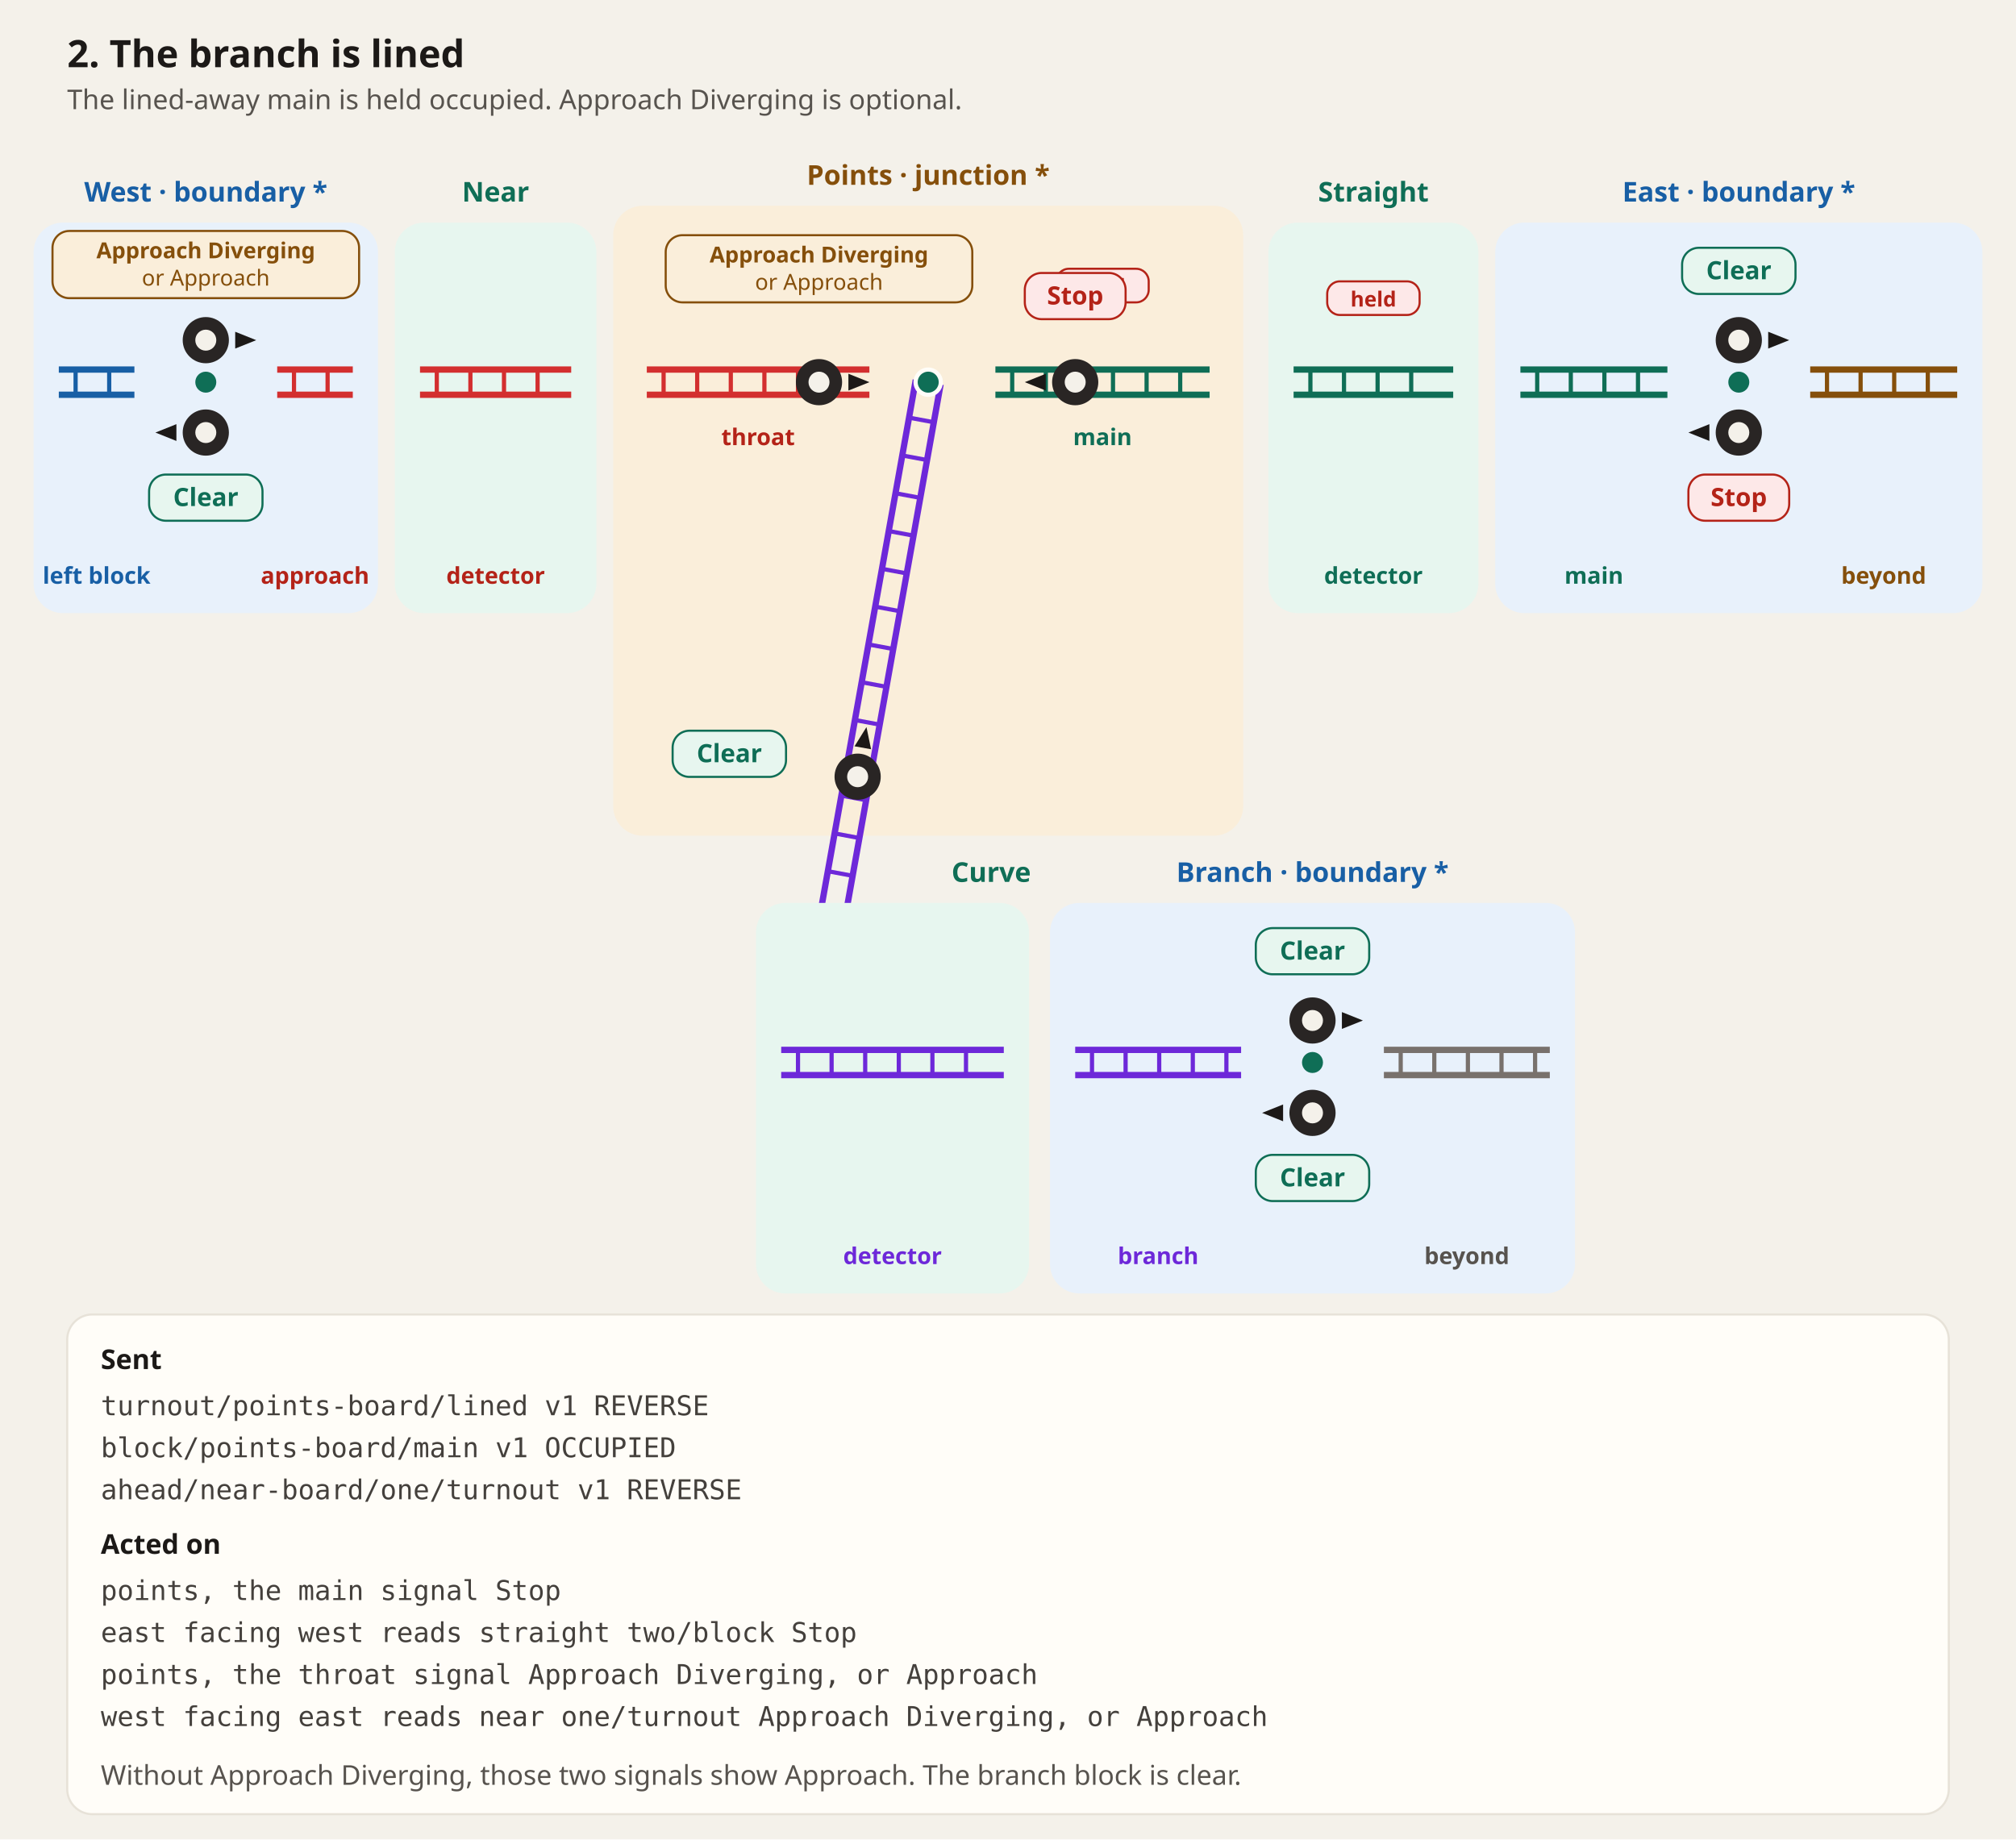
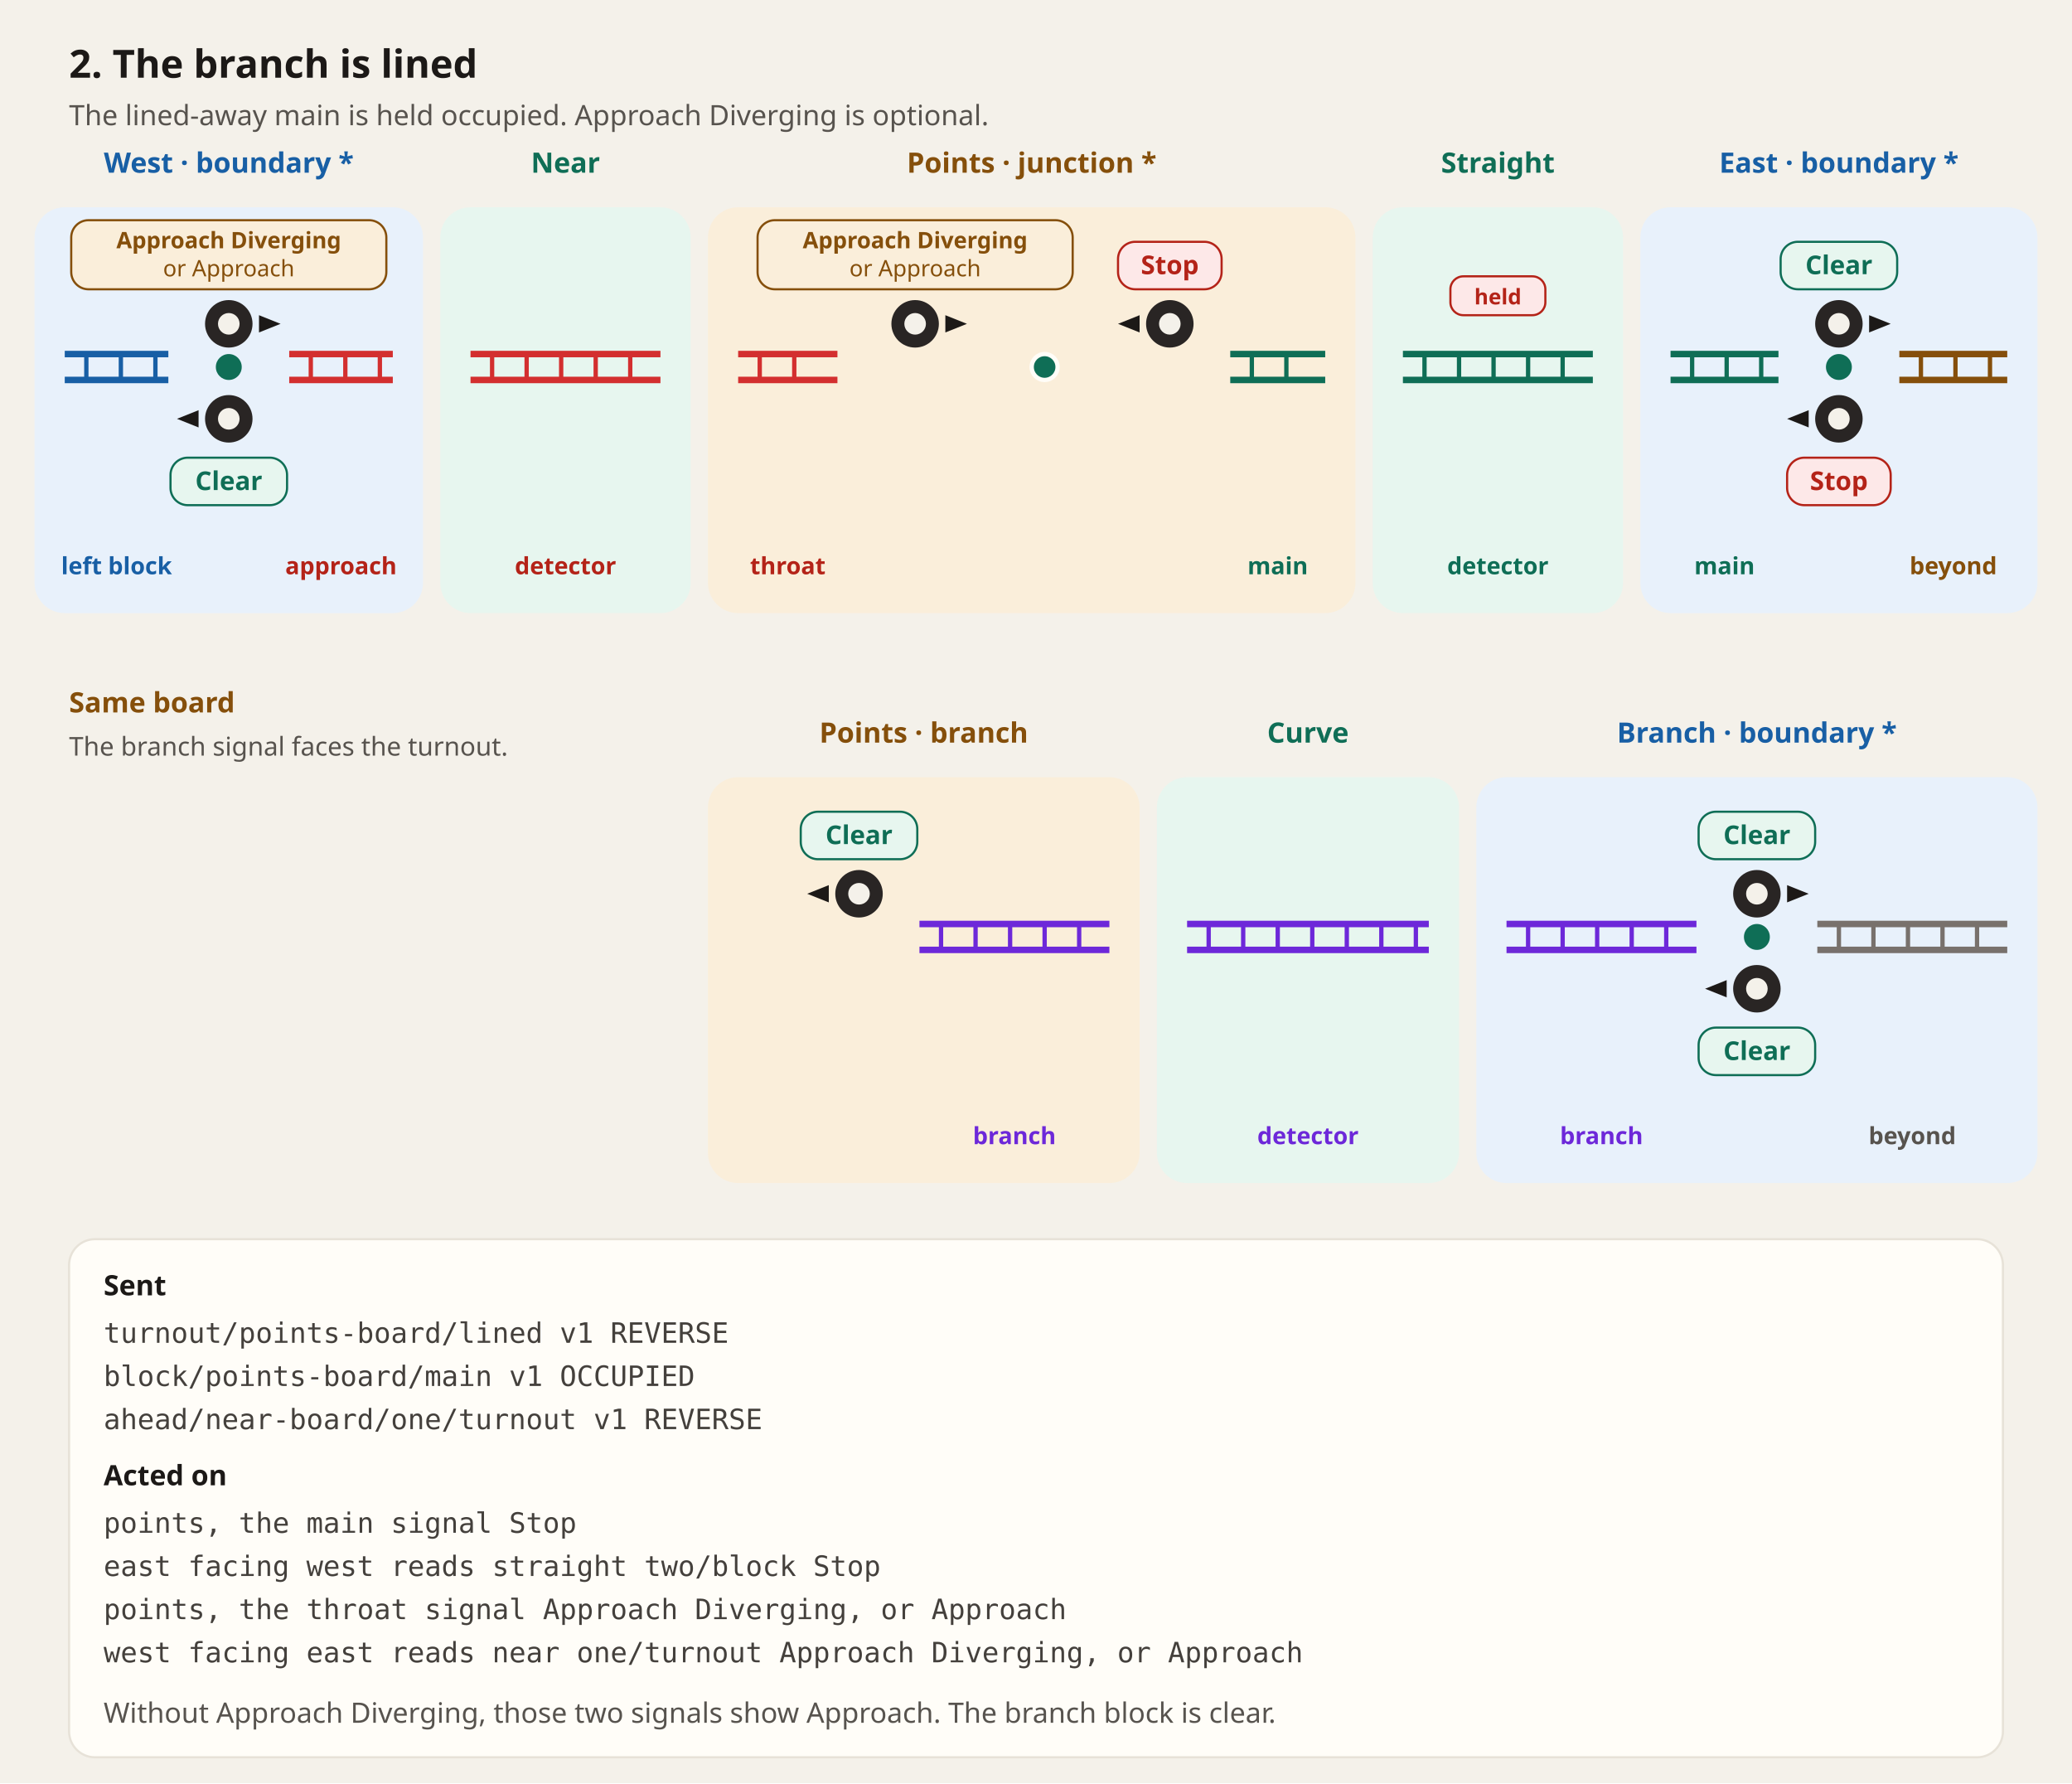
- <svg xmlns="http://www.w3.org/2000/svg" width="960" height="876" viewBox="0 0 960 876" role="img" aria-labelledby="title desc">
-   <rect width="960" height="876" fill="#f4f1ea" />
+ <svg xmlns="http://www.w3.org/2000/svg" width="960" height="826" viewBox="0 0 960 826" role="img" aria-labelledby="title desc">
+   <rect width="960" height="826" fill="#f4f1ea" />
  <g font-family="ui-sans-serif, system-ui, sans-serif" fill="#1c1917">
-     <text x="32" y="32" font-size="18" font-weight="600">2. The branch is lined</text>
-     <text x="32" y="52" fill="#57534e" font-size="13">The lined-away main is held occupied. Approach Diverging is optional.</text>
-     <rect x="16" y="106" width="164" height="186" rx="14" fill="#e8f1fb" />
-     <text x="98.0" y="96" text-anchor="middle" fill="#185fa5" font-size="13" font-weight="600">West · boundary *</text>
+     <text x="32" y="36" font-size="18" font-weight="600">2. The branch is lined</text>
+     <text x="32" y="58" fill="#57534e" font-size="13">The lined-away main is held occupied. Approach Diverging is optional.</text>
+     <rect x="16" y="96" width="180" height="188" rx="14" fill="#e8f1fb" />
+     <text x="106.0" y="80" text-anchor="middle" fill="#185fa5" font-size="13" font-weight="600">West · boundary *</text>
    <g stroke="#185fa5" stroke-width="3" stroke-linecap="butt">
-       <line x1="28.0" y1="176.0" x2="64.0" y2="176.0" />
-       <line x1="28.0" y1="188.0" x2="64.0" y2="188.0" />
+       <line x1="30.0" y1="164.0" x2="78.0" y2="164.0" />
+       <line x1="30.0" y1="176.0" x2="78.0" y2="176.0" />
    </g>
    <g stroke="#185fa5" stroke-width="2">
-       <line x1="36.0" y1="176.0" x2="36.0" y2="188.0" />
-       <line x1="52.0" y1="176.0" x2="52.0" y2="188.0" />
+       <line x1="40.0" y1="164.0" x2="40.0" y2="176.0" />
+       <line x1="56.0" y1="164.0" x2="56.0" y2="176.0" />
+       <line x1="72.0" y1="164.0" x2="72.0" y2="176.0" />
    </g>
    <g stroke="#d32f2f" stroke-width="3" stroke-linecap="butt">
-       <line x1="132.0" y1="176.0" x2="168.0" y2="176.0" />
-       <line x1="132.0" y1="188.0" x2="168.0" y2="188.0" />
+       <line x1="134.0" y1="164.0" x2="182.0" y2="164.0" />
+       <line x1="134.0" y1="176.0" x2="182.0" y2="176.0" />
    </g>
    <g stroke="#d32f2f" stroke-width="2">
-       <line x1="140.0" y1="176.0" x2="140.0" y2="188.0" />
-       <line x1="156.0" y1="176.0" x2="156.0" y2="188.0" />
-     </g>
-     <g transform="translate(98.0 162.0) scale(1 1)">
-       <circle cx="0" cy="0" r="11" fill="#292524" />
-       <circle cx="0" cy="0" r="5" fill="#f4f1ea" />
-       <polygon points="14,-4 24,0 14,4" fill="#1c1917" />
-     </g>
-     <g transform="translate(98.0 206.0) scale(-1 1)">
-       <circle cx="0" cy="0" r="11" fill="#292524" />
-       <circle cx="0" cy="0" r="5" fill="#f4f1ea" />
-       <polygon points="14,-4 24,0 14,4" fill="#1c1917" />
-     </g>
-     <circle cx="98.0" cy="182.0" r="5" fill="#0f6e56" />
-     <text x="46.0" y="278" text-anchor="middle" fill="#185fa5" font-size="11" font-weight="600">left block</text>
-     <text x="150.0" y="278" text-anchor="middle" fill="#b42318" font-size="11" font-weight="600">approach</text>
-     <rect x="25.0" y="110" width="146" height="32" rx="8" fill="#faeeda" stroke="#854f0b" />
-     <text x="98.0" y="123" text-anchor="middle" fill="#854f0b" font-size="10.5" font-weight="600">Approach Diverging</text>
-     <text x="98.0" y="136" text-anchor="middle" fill="#854f0b" font-size="10.5">or Approach</text>
-     <rect x="71.0" y="226" width="54" height="22" rx="8" fill="#e7f6ef" stroke="#0f6e56" />
-     <text x="98.0" y="241" text-anchor="middle" fill="#0f6e56" font-size="12" font-weight="600">Clear</text>
-     <rect x="188" y="106" width="96" height="186" rx="14" fill="#e7f6ef" />
-     <text x="236.0" y="96" text-anchor="middle" fill="#0f6e56" font-size="13" font-weight="600">Near</text>
+       <line x1="144.0" y1="164.0" x2="144.0" y2="176.0" />
+       <line x1="160.0" y1="164.0" x2="160.0" y2="176.0" />
+       <line x1="176.0" y1="164.0" x2="176.0" y2="176.0" />
+     </g>
+     <g transform="translate(106.0 150.0) scale(1 1)">
+       <circle cx="0" cy="0" r="11" fill="#292524" />
+       <circle cx="0" cy="0" r="5" fill="#f4f1ea" />
+       <polygon points="14,-4 24,0 14,4" fill="#1c1917" />
+     </g>
+     <g transform="translate(106.0 194.0) scale(-1 1)">
+       <circle cx="0" cy="0" r="11" fill="#292524" />
+       <circle cx="0" cy="0" r="5" fill="#f4f1ea" />
+       <polygon points="14,-4 24,0 14,4" fill="#1c1917" />
+     </g>
+     <circle cx="106.0" cy="170.0" r="6" fill="#0f6e56" />
+     <text x="54.0" y="266" text-anchor="middle" fill="#185fa5" font-size="11" font-weight="600">left block</text>
+     <text x="158.0" y="266" text-anchor="middle" fill="#b42318" font-size="11" font-weight="600">approach</text>
+     <rect x="33.0" y="102.0" width="146" height="32" rx="8" fill="#faeeda" stroke="#854f0b" />
+     <text x="106.0" y="115.0" text-anchor="middle" fill="#854f0b" font-size="10.5" font-weight="600">Approach Diverging</text>
+     <text x="106.0" y="128.0" text-anchor="middle" fill="#854f0b" font-size="10.5">or Approach</text>
+     <rect x="79.0" y="212.0" width="54" height="22" rx="8" fill="#e7f6ef" stroke="#0f6e56" />
+     <text x="106.0" y="227.0" text-anchor="middle" fill="#0f6e56" font-size="12" font-weight="600">Clear</text>
+     <rect x="204" y="96" width="116" height="188" rx="14" fill="#e7f6ef" />
+     <text x="262.0" y="80" text-anchor="middle" fill="#0f6e56" font-size="13" font-weight="600">Near</text>
    <g stroke="#d32f2f" stroke-width="3" stroke-linecap="butt">
-       <line x1="200.0" y1="176.0" x2="272.0" y2="176.0" />
-       <line x1="200.0" y1="188.0" x2="272.0" y2="188.0" />
+       <line x1="218.0" y1="164.0" x2="306.0" y2="164.0" />
+       <line x1="218.0" y1="176.0" x2="306.0" y2="176.0" />
    </g>
    <g stroke="#d32f2f" stroke-width="2">
-       <line x1="208.0" y1="176.0" x2="208.0" y2="188.0" />
-       <line x1="224.0" y1="176.0" x2="224.0" y2="188.0" />
-       <line x1="240.0" y1="176.0" x2="240.0" y2="188.0" />
-       <line x1="256.0" y1="176.0" x2="256.0" y2="188.0" />
-     </g>
-     <text x="236.0" y="278" text-anchor="middle" fill="#b42318" font-size="11" font-weight="600">detector</text>
-     <rect x="292" y="98" width="300" height="300" rx="14" fill="#faeeda" />
-     <text x="442.0" y="88" text-anchor="middle" fill="#854f0b" font-size="13" font-weight="600">Points · junction *</text>
+       <line x1="228.0" y1="164.0" x2="228.0" y2="176.0" />
+       <line x1="244.0" y1="164.0" x2="244.0" y2="176.0" />
+       <line x1="260.0" y1="164.0" x2="260.0" y2="176.0" />
+       <line x1="276.0" y1="164.0" x2="276.0" y2="176.0" />
+       <line x1="292.0" y1="164.0" x2="292.0" y2="176.0" />
+     </g>
+     <text x="262.0" y="266" text-anchor="middle" fill="#b42318" font-size="11" font-weight="600">detector</text>
+     <rect x="328" y="96" width="300" height="188" rx="14" fill="#faeeda" />
+     <text x="478.0" y="80" text-anchor="middle" fill="#854f0b" font-size="13" font-weight="600">Points · junction *</text>
    <g stroke="#d32f2f" stroke-width="3" stroke-linecap="butt">
-       <line x1="308.0" y1="176.0" x2="414.0" y2="176.0" />
-       <line x1="308.0" y1="188.0" x2="414.0" y2="188.0" />
+       <line x1="342.0" y1="164.0" x2="388.0" y2="164.0" />
+       <line x1="342.0" y1="176.0" x2="388.0" y2="176.0" />
    </g>
    <g stroke="#d32f2f" stroke-width="2">
-       <line x1="316.0" y1="176.0" x2="316.0" y2="188.0" />
-       <line x1="332.0" y1="176.0" x2="332.0" y2="188.0" />
-       <line x1="348.0" y1="176.0" x2="348.0" y2="188.0" />
-       <line x1="364.0" y1="176.0" x2="364.0" y2="188.0" />
-       <line x1="380.0" y1="176.0" x2="380.0" y2="188.0" />
-       <line x1="396.0" y1="176.0" x2="396.0" y2="188.0" />
+       <line x1="352.0" y1="164.0" x2="352.0" y2="176.0" />
+       <line x1="368.0" y1="164.0" x2="368.0" y2="176.0" />
    </g>
    <g stroke="#0f6e56" stroke-width="3" stroke-linecap="butt">
-       <line x1="474.0" y1="176.0" x2="576.0" y2="176.0" />
-       <line x1="474.0" y1="188.0" x2="576.0" y2="188.0" />
+       <line x1="570.0" y1="164.0" x2="614.0" y2="164.0" />
+       <line x1="570.0" y1="176.0" x2="614.0" y2="176.0" />
    </g>
    <g stroke="#0f6e56" stroke-width="2">
-       <line x1="482.0" y1="176.0" x2="482.0" y2="188.0" />
-       <line x1="498.0" y1="176.0" x2="498.0" y2="188.0" />
-       <line x1="514.0" y1="176.0" x2="514.0" y2="188.0" />
-       <line x1="530.0" y1="176.0" x2="530.0" y2="188.0" />
-       <line x1="546.0" y1="176.0" x2="546.0" y2="188.0" />
-       <line x1="562.0" y1="176.0" x2="562.0" y2="188.0" />
-     </g>
+       <line x1="580.0" y1="164.0" x2="580.0" y2="176.0" />
+       <line x1="596.0" y1="164.0" x2="596.0" y2="176.0" />
+     </g>
+     <g transform="translate(424.0 150.0) scale(1 1)">
+       <circle cx="0" cy="0" r="11" fill="#292524" />
+       <circle cx="0" cy="0" r="5" fill="#f4f1ea" />
+       <polygon points="14,-4 24,0 14,4" fill="#1c1917" />
+     </g>
+     <g transform="translate(542.0 150.0) scale(-1 1)">
+       <circle cx="0" cy="0" r="11" fill="#292524" />
+       <circle cx="0" cy="0" r="5" fill="#f4f1ea" />
+       <polygon points="14,-4 24,0 14,4" fill="#1c1917" />
+     </g>
+     <circle cx="484.0" cy="170.0" r="6" fill="#0f6e56" stroke="#fffdf8" stroke-width="2" />
+     <text x="365.0" y="266" text-anchor="middle" fill="#b42318" font-size="11" font-weight="600">throat</text>
+     <text x="592.0" y="266" text-anchor="middle" fill="#0f6e56" font-size="11" font-weight="600">main</text>
+     <rect x="351.0" y="102.0" width="146" height="32" rx="8" fill="#faeeda" stroke="#854f0b" />
+     <text x="424.0" y="115.0" text-anchor="middle" fill="#854f0b" font-size="10.5" font-weight="600">Approach Diverging</text>
+     <text x="424.0" y="128.0" text-anchor="middle" fill="#854f0b" font-size="10.5">or Approach</text>
+     <rect x="518.0" y="112.0" width="48" height="22" rx="8" fill="#fde8e8" stroke="#b42318" />
+     <text x="542.0" y="127.0" text-anchor="middle" fill="#b42318" font-size="12" font-weight="600">Stop</text>
+     <rect x="636" y="96" width="116" height="188" rx="14" fill="#e7f6ef" />
+     <text x="694.0" y="80" text-anchor="middle" fill="#0f6e56" font-size="13" font-weight="600">Straight</text>
+     <g stroke="#0f6e56" stroke-width="3" stroke-linecap="butt">
+       <line x1="650.0" y1="164.0" x2="738.0" y2="164.0" />
+       <line x1="650.0" y1="176.0" x2="738.0" y2="176.0" />
+     </g>
+     <g stroke="#0f6e56" stroke-width="2">
+       <line x1="660.0" y1="164.0" x2="660.0" y2="176.0" />
+       <line x1="676.0" y1="164.0" x2="676.0" y2="176.0" />
+       <line x1="692.0" y1="164.0" x2="692.0" y2="176.0" />
+       <line x1="708.0" y1="164.0" x2="708.0" y2="176.0" />
+       <line x1="724.0" y1="164.0" x2="724.0" y2="176.0" />
+     </g>
+     <text x="694.0" y="266" text-anchor="middle" fill="#0f6e56" font-size="11" font-weight="600">detector</text>
+     <rect x="672.0" y="128.0" width="44" height="18" rx="6" fill="#fde8e8" stroke="#b42318" />
+     <text x="694.0" y="141.0" text-anchor="middle" fill="#b42318" font-size="10" font-weight="600">held</text>
+     <rect x="760" y="96" width="184" height="188" rx="14" fill="#e8f1fb" />
+     <text x="852.0" y="80" text-anchor="middle" fill="#185fa5" font-size="13" font-weight="600">East · boundary *</text>
+     <g stroke="#0f6e56" stroke-width="3" stroke-linecap="butt">
+       <line x1="774.0" y1="164.0" x2="824.0" y2="164.0" />
+       <line x1="774.0" y1="176.0" x2="824.0" y2="176.0" />
+     </g>
+     <g stroke="#0f6e56" stroke-width="2">
+       <line x1="784.0" y1="164.0" x2="784.0" y2="176.0" />
+       <line x1="800.0" y1="164.0" x2="800.0" y2="176.0" />
+       <line x1="816.0" y1="164.0" x2="816.0" y2="176.0" />
+     </g>
+     <g stroke="#854f0b" stroke-width="3" stroke-linecap="butt">
+       <line x1="880.0" y1="164.0" x2="930.0" y2="164.0" />
+       <line x1="880.0" y1="176.0" x2="930.0" y2="176.0" />
+     </g>
+     <g stroke="#854f0b" stroke-width="2">
+       <line x1="890.0" y1="164.0" x2="890.0" y2="176.0" />
+       <line x1="906.0" y1="164.0" x2="906.0" y2="176.0" />
+       <line x1="922.0" y1="164.0" x2="922.0" y2="176.0" />
+     </g>
+     <g transform="translate(852.0 150.0) scale(1 1)">
+       <circle cx="0" cy="0" r="11" fill="#292524" />
+       <circle cx="0" cy="0" r="5" fill="#f4f1ea" />
+       <polygon points="14,-4 24,0 14,4" fill="#1c1917" />
+     </g>
+     <g transform="translate(852.0 194.0) scale(-1 1)">
+       <circle cx="0" cy="0" r="11" fill="#292524" />
+       <circle cx="0" cy="0" r="5" fill="#f4f1ea" />
+       <polygon points="14,-4 24,0 14,4" fill="#1c1917" />
+     </g>
+     <circle cx="852.0" cy="170.0" r="6" fill="#0f6e56" />
+     <text x="799.0" y="266" text-anchor="middle" fill="#0f6e56" font-size="11" font-weight="600">main</text>
+     <text x="905.0" y="266" text-anchor="middle" fill="#854f0b" font-size="11" font-weight="600">beyond</text>
+     <rect x="825.0" y="112.0" width="54" height="22" rx="8" fill="#e7f6ef" stroke="#0f6e56" />
+     <text x="852.0" y="127.0" text-anchor="middle" fill="#0f6e56" font-size="12" font-weight="600">Clear</text>
+     <rect x="828.0" y="212.0" width="48" height="22" rx="8" fill="#fde8e8" stroke="#b42318" />
+     <text x="852.0" y="227.0" text-anchor="middle" fill="#b42318" font-size="12" font-weight="600">Stop</text>
+     <text x="32" y="330" fill="#854f0b" font-size="13" font-weight="600">Same board</text>
+     <text x="32" y="350" fill="#57534e" font-size="12">The branch signal faces the turnout.</text>
+     <rect x="328" y="360" width="200" height="188" rx="14" fill="#faeeda" />
+     <text x="428.0" y="344" text-anchor="middle" fill="#854f0b" font-size="13" font-weight="600">Points · branch</text>
    <g stroke="#6d28d9" stroke-width="3" stroke-linecap="butt">
-       <line x1="436.1" y1="180.9" x2="378.1" y2="504.9" />
-       <line x1="447.9" y1="183.1" x2="389.9" y2="507.1" />
+       <line x1="426.0" y1="428.0" x2="514.0" y2="428.0" />
+       <line x1="426.0" y1="440.0" x2="514.0" y2="440.0" />
    </g>
    <g stroke="#6d28d9" stroke-width="2">
-       <line x1="444.7" y1="201.1" x2="432.9" y2="198.9" />
-       <line x1="441.5" y1="219.1" x2="429.6" y2="216.9" />
-       <line x1="438.2" y1="237.1" x2="426.4" y2="234.9" />
-       <line x1="435.0" y1="255.1" x2="423.2" y2="252.9" />
-       <line x1="431.8" y1="273.1" x2="420.0" y2="270.9" />
-       <line x1="428.6" y1="291.1" x2="416.8" y2="288.9" />
-       <line x1="425.4" y1="309.1" x2="413.5" y2="306.9" />
-       <line x1="422.1" y1="327.1" x2="410.3" y2="324.9" />
-       <line x1="418.9" y1="345.1" x2="407.1" y2="342.9" />
-       <line x1="415.7" y1="363.1" x2="403.9" y2="360.9" />
-       <line x1="412.5" y1="381.1" x2="400.6" y2="378.9" />
-       <line x1="409.2" y1="399.1" x2="397.4" y2="396.9" />
-       <line x1="406.0" y1="417.1" x2="394.2" y2="414.9" />
-       <line x1="402.8" y1="435.1" x2="391.0" y2="432.9" />
-       <line x1="399.6" y1="453.1" x2="387.8" y2="450.9" />
-       <line x1="396.4" y1="471.1" x2="384.5" y2="468.9" />
-       <line x1="393.1" y1="489.1" x2="381.3" y2="486.9" />
-     </g>
-     <circle cx="442" cy="182" r="6" fill="#0f6e56" stroke="#fffdf8" stroke-width="2" />
-     <g transform="translate(390.0 182.0) scale(1 1)">
-       <circle cx="0" cy="0" r="11" fill="#292524" />
-       <circle cx="0" cy="0" r="5" fill="#f4f1ea" />
-       <polygon points="14,-4 24,0 14,4" fill="#1c1917" />
-     </g>
-     <g transform="translate(512.0 182.0) scale(-1 1)">
-       <circle cx="0" cy="0" r="11" fill="#292524" />
-       <circle cx="0" cy="0" r="5" fill="#f4f1ea" />
-       <polygon points="14,-4 24,0 14,4" fill="#1c1917" />
-     </g>
-     <g transform="translate(408.4 369.9) rotate(-79.9)">
-       <circle cx="0" cy="0" r="11" fill="#292524" />
-       <circle cx="0" cy="0" r="5" fill="#f4f1ea" />
-       <polygon points="14,-4 24,0 14,4" fill="#1c1917" />
-     </g>
-     <text x="361.0" y="212" text-anchor="middle" fill="#b42318" font-size="11" font-weight="600">throat</text>
-     <text x="525.0" y="212" text-anchor="middle" fill="#0f6e56" font-size="11" font-weight="600">main</text>
-     <rect x="604" y="106" width="100" height="186" rx="14" fill="#e7f6ef" />
-     <text x="654.0" y="96" text-anchor="middle" fill="#0f6e56" font-size="13" font-weight="600">Straight</text>
-     <g stroke="#0f6e56" stroke-width="3" stroke-linecap="butt">
-       <line x1="616.0" y1="176.0" x2="692.0" y2="176.0" />
-       <line x1="616.0" y1="188.0" x2="692.0" y2="188.0" />
-     </g>
-     <g stroke="#0f6e56" stroke-width="2">
-       <line x1="624.0" y1="176.0" x2="624.0" y2="188.0" />
-       <line x1="640.0" y1="176.0" x2="640.0" y2="188.0" />
-       <line x1="656.0" y1="176.0" x2="656.0" y2="188.0" />
-       <line x1="672.0" y1="176.0" x2="672.0" y2="188.0" />
-     </g>
-     <text x="654.0" y="278" text-anchor="middle" fill="#0f6e56" font-size="11" font-weight="600">detector</text>
-     <rect x="632.0" y="134" width="44" height="16" rx="6" fill="#fde8e8" stroke="#b42318" />
-     <text x="654.0" y="146" text-anchor="middle" fill="#b42318" font-size="10" font-weight="600">held</text>
-     <rect x="712" y="106" width="232" height="186" rx="14" fill="#e8f1fb" />
-     <text x="828.0" y="96" text-anchor="middle" fill="#185fa5" font-size="13" font-weight="600">East · boundary *</text>
-     <g stroke="#0f6e56" stroke-width="3" stroke-linecap="butt">
-       <line x1="724.0" y1="176.0" x2="794.0" y2="176.0" />
-       <line x1="724.0" y1="188.0" x2="794.0" y2="188.0" />
-     </g>
-     <g stroke="#0f6e56" stroke-width="2">
-       <line x1="732.0" y1="176.0" x2="732.0" y2="188.0" />
-       <line x1="748.0" y1="176.0" x2="748.0" y2="188.0" />
-       <line x1="764.0" y1="176.0" x2="764.0" y2="188.0" />
-       <line x1="780.0" y1="176.0" x2="780.0" y2="188.0" />
-     </g>
-     <g stroke="#854f0b" stroke-width="3" stroke-linecap="butt">
-       <line x1="862.0" y1="176.0" x2="932.0" y2="176.0" />
-       <line x1="862.0" y1="188.0" x2="932.0" y2="188.0" />
-     </g>
-     <g stroke="#854f0b" stroke-width="2">
-       <line x1="870.0" y1="176.0" x2="870.0" y2="188.0" />
-       <line x1="886.0" y1="176.0" x2="886.0" y2="188.0" />
-       <line x1="902.0" y1="176.0" x2="902.0" y2="188.0" />
-       <line x1="918.0" y1="176.0" x2="918.0" y2="188.0" />
-     </g>
-     <g transform="translate(828.0 162.0) scale(1 1)">
-       <circle cx="0" cy="0" r="11" fill="#292524" />
-       <circle cx="0" cy="0" r="5" fill="#f4f1ea" />
-       <polygon points="14,-4 24,0 14,4" fill="#1c1917" />
-     </g>
-     <g transform="translate(828.0 206.0) scale(-1 1)">
-       <circle cx="0" cy="0" r="11" fill="#292524" />
-       <circle cx="0" cy="0" r="5" fill="#f4f1ea" />
-       <polygon points="14,-4 24,0 14,4" fill="#1c1917" />
-     </g>
-     <circle cx="828.0" cy="182.0" r="5" fill="#0f6e56" />
-     <text x="759.0" y="278" text-anchor="middle" fill="#0f6e56" font-size="11" font-weight="600">main</text>
-     <text x="897.0" y="278" text-anchor="middle" fill="#854f0b" font-size="11" font-weight="600">beyond</text>
-     <rect x="801.0" y="118" width="54" height="22" rx="8" fill="#e7f6ef" stroke="#0f6e56" />
-     <text x="828.0" y="133" text-anchor="middle" fill="#0f6e56" font-size="12" font-weight="600">Clear</text>
-     <rect x="804.0" y="226" width="48" height="22" rx="8" fill="#fde8e8" stroke="#b42318" />
-     <text x="828.0" y="241" text-anchor="middle" fill="#b42318" font-size="12" font-weight="600">Stop</text>
-     <rect x="360" y="430" width="130" height="186" rx="14" fill="#e7f6ef" />
-     <text x="472.0" y="420" text-anchor="middle" fill="#0f6e56" font-size="13" font-weight="600">Curve</text>
+       <line x1="436.0" y1="428.0" x2="436.0" y2="440.0" />
+       <line x1="452.0" y1="428.0" x2="452.0" y2="440.0" />
+       <line x1="468.0" y1="428.0" x2="468.0" y2="440.0" />
+       <line x1="484.0" y1="428.0" x2="484.0" y2="440.0" />
+       <line x1="500.0" y1="428.0" x2="500.0" y2="440.0" />
+     </g>
+     <g transform="translate(398.0 414.0) scale(-1 1)">
+       <circle cx="0" cy="0" r="11" fill="#292524" />
+       <circle cx="0" cy="0" r="5" fill="#f4f1ea" />
+       <polygon points="14,-4 24,0 14,4" fill="#1c1917" />
+     </g>
+     <text x="470.0" y="530" text-anchor="middle" fill="#6d28d9" font-size="11" font-weight="600">branch</text>
+     <rect x="371.0" y="376.0" width="54" height="22" rx="8" fill="#e7f6ef" stroke="#0f6e56" />
+     <text x="398.0" y="391.0" text-anchor="middle" fill="#0f6e56" font-size="12" font-weight="600">Clear</text>
+     <rect x="536" y="360" width="140" height="188" rx="14" fill="#e7f6ef" />
+     <text x="606.0" y="344" text-anchor="middle" fill="#0f6e56" font-size="13" font-weight="600">Curve</text>
    <g stroke="#6d28d9" stroke-width="3" stroke-linecap="butt">
-       <line x1="372.0" y1="500.0" x2="478.0" y2="500.0" />
-       <line x1="372.0" y1="512.0" x2="478.0" y2="512.0" />
+       <line x1="550.0" y1="428.0" x2="662.0" y2="428.0" />
+       <line x1="550.0" y1="440.0" x2="662.0" y2="440.0" />
    </g>
    <g stroke="#6d28d9" stroke-width="2">
-       <line x1="380.0" y1="500.0" x2="380.0" y2="512.0" />
-       <line x1="396.0" y1="500.0" x2="396.0" y2="512.0" />
-       <line x1="412.0" y1="500.0" x2="412.0" y2="512.0" />
-       <line x1="428.0" y1="500.0" x2="428.0" y2="512.0" />
-       <line x1="444.0" y1="500.0" x2="444.0" y2="512.0" />
-       <line x1="460.0" y1="500.0" x2="460.0" y2="512.0" />
-     </g>
-     <text x="425.0" y="602" text-anchor="middle" fill="#6d28d9" font-size="11" font-weight="600">detector</text>
-     <rect x="500" y="430" width="250" height="186" rx="14" fill="#e8f1fb" />
-     <text x="625.0" y="420" text-anchor="middle" fill="#185fa5" font-size="13" font-weight="600">Branch · boundary *</text>
+       <line x1="560.0" y1="428.0" x2="560.0" y2="440.0" />
+       <line x1="576.0" y1="428.0" x2="576.0" y2="440.0" />
+       <line x1="592.0" y1="428.0" x2="592.0" y2="440.0" />
+       <line x1="608.0" y1="428.0" x2="608.0" y2="440.0" />
+       <line x1="624.0" y1="428.0" x2="624.0" y2="440.0" />
+       <line x1="640.0" y1="428.0" x2="640.0" y2="440.0" />
+       <line x1="656.0" y1="428.0" x2="656.0" y2="440.0" />
+     </g>
+     <text x="606.0" y="530" text-anchor="middle" fill="#6d28d9" font-size="11" font-weight="600">detector</text>
+     <rect x="684" y="360" width="260" height="188" rx="14" fill="#e8f1fb" />
+     <text x="814.0" y="344" text-anchor="middle" fill="#185fa5" font-size="13" font-weight="600">Branch · boundary *</text>
    <g stroke="#6d28d9" stroke-width="3" stroke-linecap="butt">
-       <line x1="512.0" y1="500.0" x2="591.0" y2="500.0" />
-       <line x1="512.0" y1="512.0" x2="591.0" y2="512.0" />
+       <line x1="698.0" y1="428.0" x2="786.0" y2="428.0" />
+       <line x1="698.0" y1="440.0" x2="786.0" y2="440.0" />
    </g>
    <g stroke="#6d28d9" stroke-width="2">
-       <line x1="520.0" y1="500.0" x2="520.0" y2="512.0" />
-       <line x1="536.0" y1="500.0" x2="536.0" y2="512.0" />
-       <line x1="552.0" y1="500.0" x2="552.0" y2="512.0" />
-       <line x1="568.0" y1="500.0" x2="568.0" y2="512.0" />
-       <line x1="584.0" y1="500.0" x2="584.0" y2="512.0" />
+       <line x1="708.0" y1="428.0" x2="708.0" y2="440.0" />
+       <line x1="724.0" y1="428.0" x2="724.0" y2="440.0" />
+       <line x1="740.0" y1="428.0" x2="740.0" y2="440.0" />
+       <line x1="756.0" y1="428.0" x2="756.0" y2="440.0" />
+       <line x1="772.0" y1="428.0" x2="772.0" y2="440.0" />
    </g>
    <g stroke="#78716c" stroke-width="3" stroke-linecap="butt">
-       <line x1="659.0" y1="500.0" x2="738.0" y2="500.0" />
-       <line x1="659.0" y1="512.0" x2="738.0" y2="512.0" />
+       <line x1="842.0" y1="428.0" x2="930.0" y2="428.0" />
+       <line x1="842.0" y1="440.0" x2="930.0" y2="440.0" />
    </g>
    <g stroke="#78716c" stroke-width="2">
-       <line x1="667.0" y1="500.0" x2="667.0" y2="512.0" />
-       <line x1="683.0" y1="500.0" x2="683.0" y2="512.0" />
-       <line x1="699.0" y1="500.0" x2="699.0" y2="512.0" />
-       <line x1="715.0" y1="500.0" x2="715.0" y2="512.0" />
-       <line x1="731.0" y1="500.0" x2="731.0" y2="512.0" />
-     </g>
-     <g transform="translate(625.0 486.0) scale(1 1)">
-       <circle cx="0" cy="0" r="11" fill="#292524" />
-       <circle cx="0" cy="0" r="5" fill="#f4f1ea" />
-       <polygon points="14,-4 24,0 14,4" fill="#1c1917" />
-     </g>
-     <g transform="translate(625.0 530.0) scale(-1 1)">
-       <circle cx="0" cy="0" r="11" fill="#292524" />
-       <circle cx="0" cy="0" r="5" fill="#f4f1ea" />
-       <polygon points="14,-4 24,0 14,4" fill="#1c1917" />
-     </g>
-     <circle cx="625.0" cy="506.0" r="5" fill="#0f6e56" />
-     <text x="551.5" y="602" text-anchor="middle" fill="#6d28d9" font-size="11" font-weight="600">branch</text>
-     <text x="698.5" y="602" text-anchor="middle" fill="#57534e" font-size="11" font-weight="600">beyond</text>
-     <rect x="598.0" y="442" width="54" height="22" rx="8" fill="#e7f6ef" stroke="#0f6e56" />
-     <text x="625.0" y="457" text-anchor="middle" fill="#0f6e56" font-size="12" font-weight="600">Clear</text>
-     <rect x="598.0" y="550" width="54" height="22" rx="8" fill="#e7f6ef" stroke="#0f6e56" />
-     <text x="625.0" y="565" text-anchor="middle" fill="#0f6e56" font-size="12" font-weight="600">Clear</text>
-     <rect x="503.0" y="128" width="44" height="16" rx="6" fill="#fde8e8" stroke="#b42318" />
-     <text x="525.0" y="140" text-anchor="middle" fill="#b42318" font-size="10" font-weight="600">held</text>
-     <rect x="317.0" y="112" width="146" height="32" rx="8" fill="#faeeda" stroke="#854f0b" />
-     <text x="390.0" y="125" text-anchor="middle" fill="#854f0b" font-size="10.5" font-weight="600">Approach Diverging</text>
-     <text x="390.0" y="138" text-anchor="middle" fill="#854f0b" font-size="10.5">or Approach</text>
-     <rect x="488.0" y="130" width="48" height="22" rx="8" fill="#fde8e8" stroke="#b42318" />
-     <text x="512.0" y="145" text-anchor="middle" fill="#b42318" font-size="12" font-weight="600">Stop</text>
-     <rect x="320.3" y="347.995" width="54" height="22" rx="8" fill="#e7f6ef" stroke="#0f6e56" />
-     <text x="347.3" y="362.995" text-anchor="middle" fill="#0f6e56" font-size="12" font-weight="600">Clear</text>
-     <rect x="32" y="626" width="896" height="238" rx="12" fill="#fffdf8" stroke="#e7e2d8" />
-     <text x="48" y="652" font-size="13" font-weight="600">Sent</text>
-     <text x="48" y="674" fill="#44403c" font-family="ui-monospace, SFMono-Regular, Menlo, monospace" font-size="13">turnout/points-board/lined                 v1 REVERSE</text>
-     <text x="48" y="694" fill="#44403c" font-family="ui-monospace, SFMono-Regular, Menlo, monospace" font-size="13">block/points-board/main                    v1 OCCUPIED</text>
-     <text x="48" y="714" fill="#44403c" font-family="ui-monospace, SFMono-Regular, Menlo, monospace" font-size="13">ahead/near-board/one/turnout               v1 REVERSE</text>
-     <text x="48" y="740" font-size="13" font-weight="600">Acted on</text>
-     <text x="48" y="762" fill="#44403c" font-family="ui-monospace, SFMono-Regular, Menlo, monospace" font-size="13">points, the main signal                    Stop</text>
-     <text x="48" y="782" fill="#44403c" font-family="ui-monospace, SFMono-Regular, Menlo, monospace" font-size="13">east facing west reads straight two/block Stop</text>
-     <text x="48" y="802" fill="#44403c" font-family="ui-monospace, SFMono-Regular, Menlo, monospace" font-size="13">points, the throat signal                  Approach Diverging, or Approach</text>
-     <text x="48" y="822" fill="#44403c" font-family="ui-monospace, SFMono-Regular, Menlo, monospace" font-size="13">west facing east reads near one/turnout   Approach Diverging, or Approach</text>
-     <text x="48" y="850" fill="#57534e" font-size="13">Without Approach Diverging, those two signals show Approach. The branch block is clear.</text>
+       <line x1="852.0" y1="428.0" x2="852.0" y2="440.0" />
+       <line x1="868.0" y1="428.0" x2="868.0" y2="440.0" />
+       <line x1="884.0" y1="428.0" x2="884.0" y2="440.0" />
+       <line x1="900.0" y1="428.0" x2="900.0" y2="440.0" />
+       <line x1="916.0" y1="428.0" x2="916.0" y2="440.0" />
+     </g>
+     <g transform="translate(814.0 414.0) scale(1 1)">
+       <circle cx="0" cy="0" r="11" fill="#292524" />
+       <circle cx="0" cy="0" r="5" fill="#f4f1ea" />
+       <polygon points="14,-4 24,0 14,4" fill="#1c1917" />
+     </g>
+     <g transform="translate(814.0 458.0) scale(-1 1)">
+       <circle cx="0" cy="0" r="11" fill="#292524" />
+       <circle cx="0" cy="0" r="5" fill="#f4f1ea" />
+       <polygon points="14,-4 24,0 14,4" fill="#1c1917" />
+     </g>
+     <circle cx="814.0" cy="434.0" r="6" fill="#0f6e56" />
+     <text x="742.0" y="530" text-anchor="middle" fill="#6d28d9" font-size="11" font-weight="600">branch</text>
+     <text x="886.0" y="530" text-anchor="middle" fill="#57534e" font-size="11" font-weight="600">beyond</text>
+     <rect x="787.0" y="376.0" width="54" height="22" rx="8" fill="#e7f6ef" stroke="#0f6e56" />
+     <text x="814.0" y="391.0" text-anchor="middle" fill="#0f6e56" font-size="12" font-weight="600">Clear</text>
+     <rect x="787.0" y="476.0" width="54" height="22" rx="8" fill="#e7f6ef" stroke="#0f6e56" />
+     <text x="814.0" y="491.0" text-anchor="middle" fill="#0f6e56" font-size="12" font-weight="600">Clear</text>
+     <rect x="32" y="574" width="896" height="240" rx="12" fill="#fffdf8" stroke="#e7e2d8" />
+     <text x="48" y="600" font-size="13" font-weight="600">Sent</text>
+     <text x="48" y="622" fill="#44403c" font-family="ui-monospace, SFMono-Regular, Menlo, monospace" font-size="13">turnout/points-board/lined                 v1 REVERSE</text>
+     <text x="48" y="642" fill="#44403c" font-family="ui-monospace, SFMono-Regular, Menlo, monospace" font-size="13">block/points-board/main                    v1 OCCUPIED</text>
+     <text x="48" y="662" fill="#44403c" font-family="ui-monospace, SFMono-Regular, Menlo, monospace" font-size="13">ahead/near-board/one/turnout               v1 REVERSE</text>
+     <text x="48" y="688" font-size="13" font-weight="600">Acted on</text>
+     <text x="48" y="710" fill="#44403c" font-family="ui-monospace, SFMono-Regular, Menlo, monospace" font-size="13">points, the main signal                    Stop</text>
+     <text x="48" y="730" fill="#44403c" font-family="ui-monospace, SFMono-Regular, Menlo, monospace" font-size="13">east facing west reads straight two/block Stop</text>
+     <text x="48" y="750" fill="#44403c" font-family="ui-monospace, SFMono-Regular, Menlo, monospace" font-size="13">points, the throat signal                  Approach Diverging, or Approach</text>
+     <text x="48" y="770" fill="#44403c" font-family="ui-monospace, SFMono-Regular, Menlo, monospace" font-size="13">west facing east reads near one/turnout   Approach Diverging, or Approach</text>
+     <text x="48" y="798" fill="#57534e" font-size="13">Without Approach Diverging, those two signals show Approach. The branch block is clear.</text>
  </g>
</svg>
